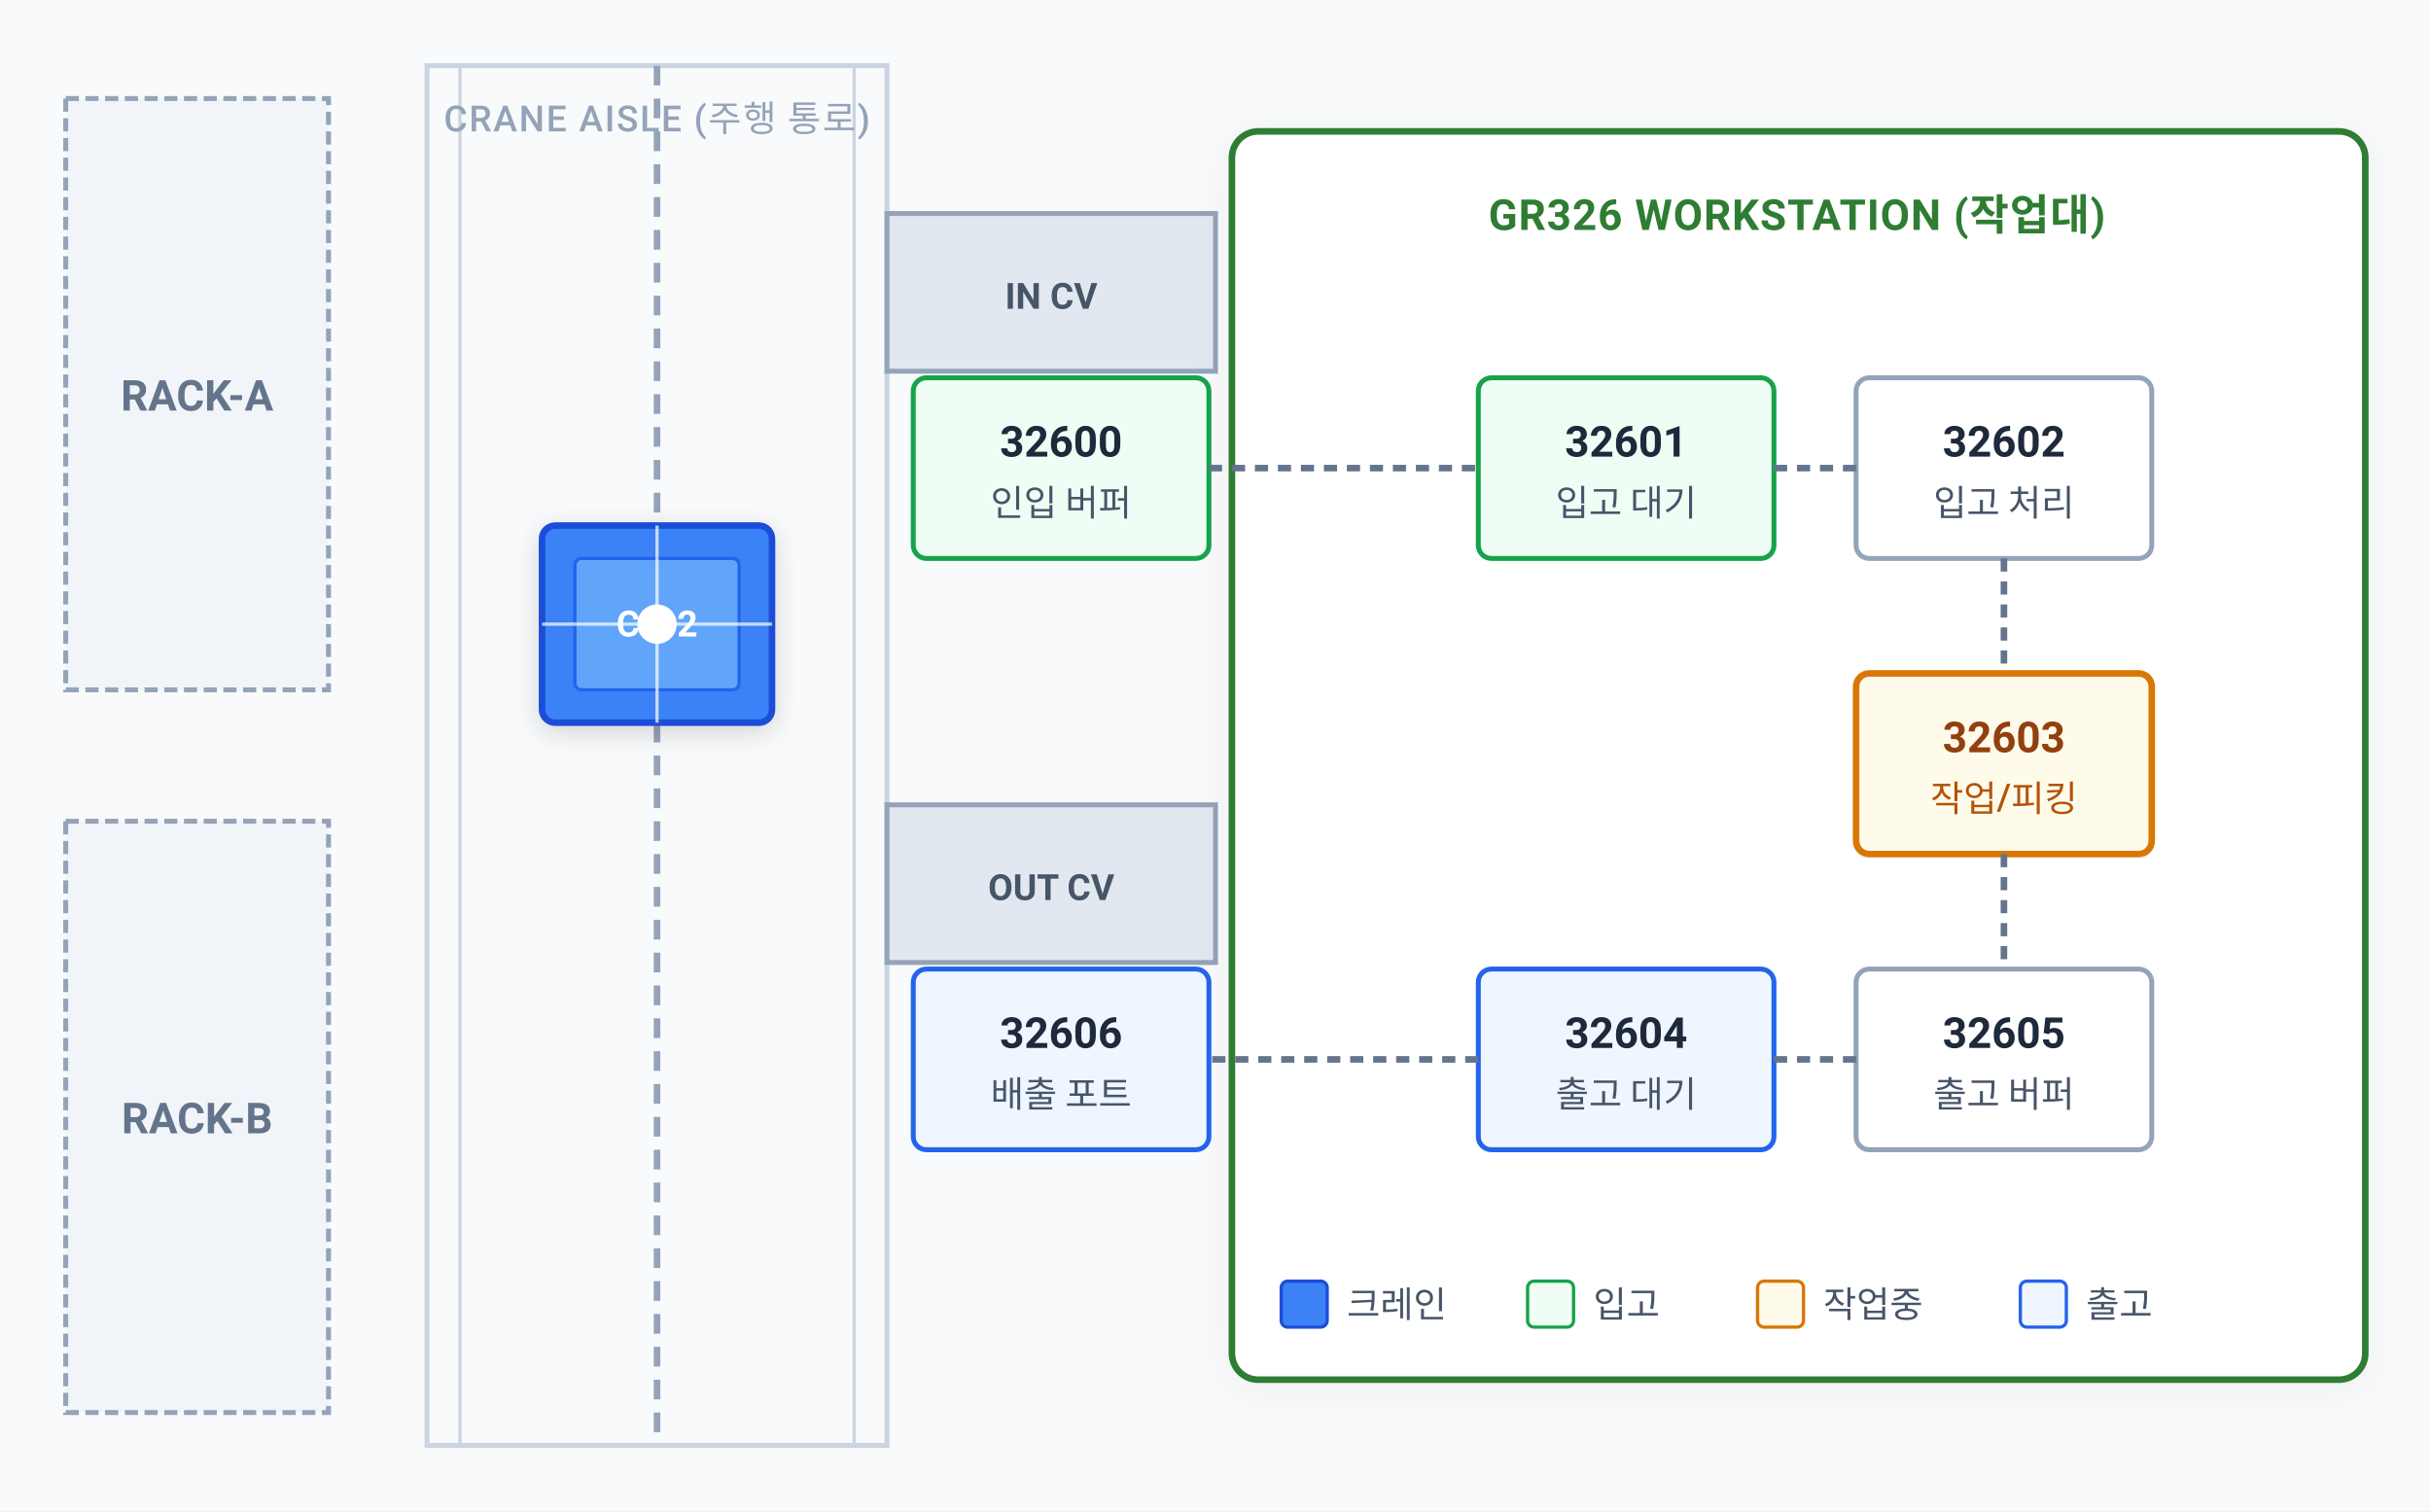
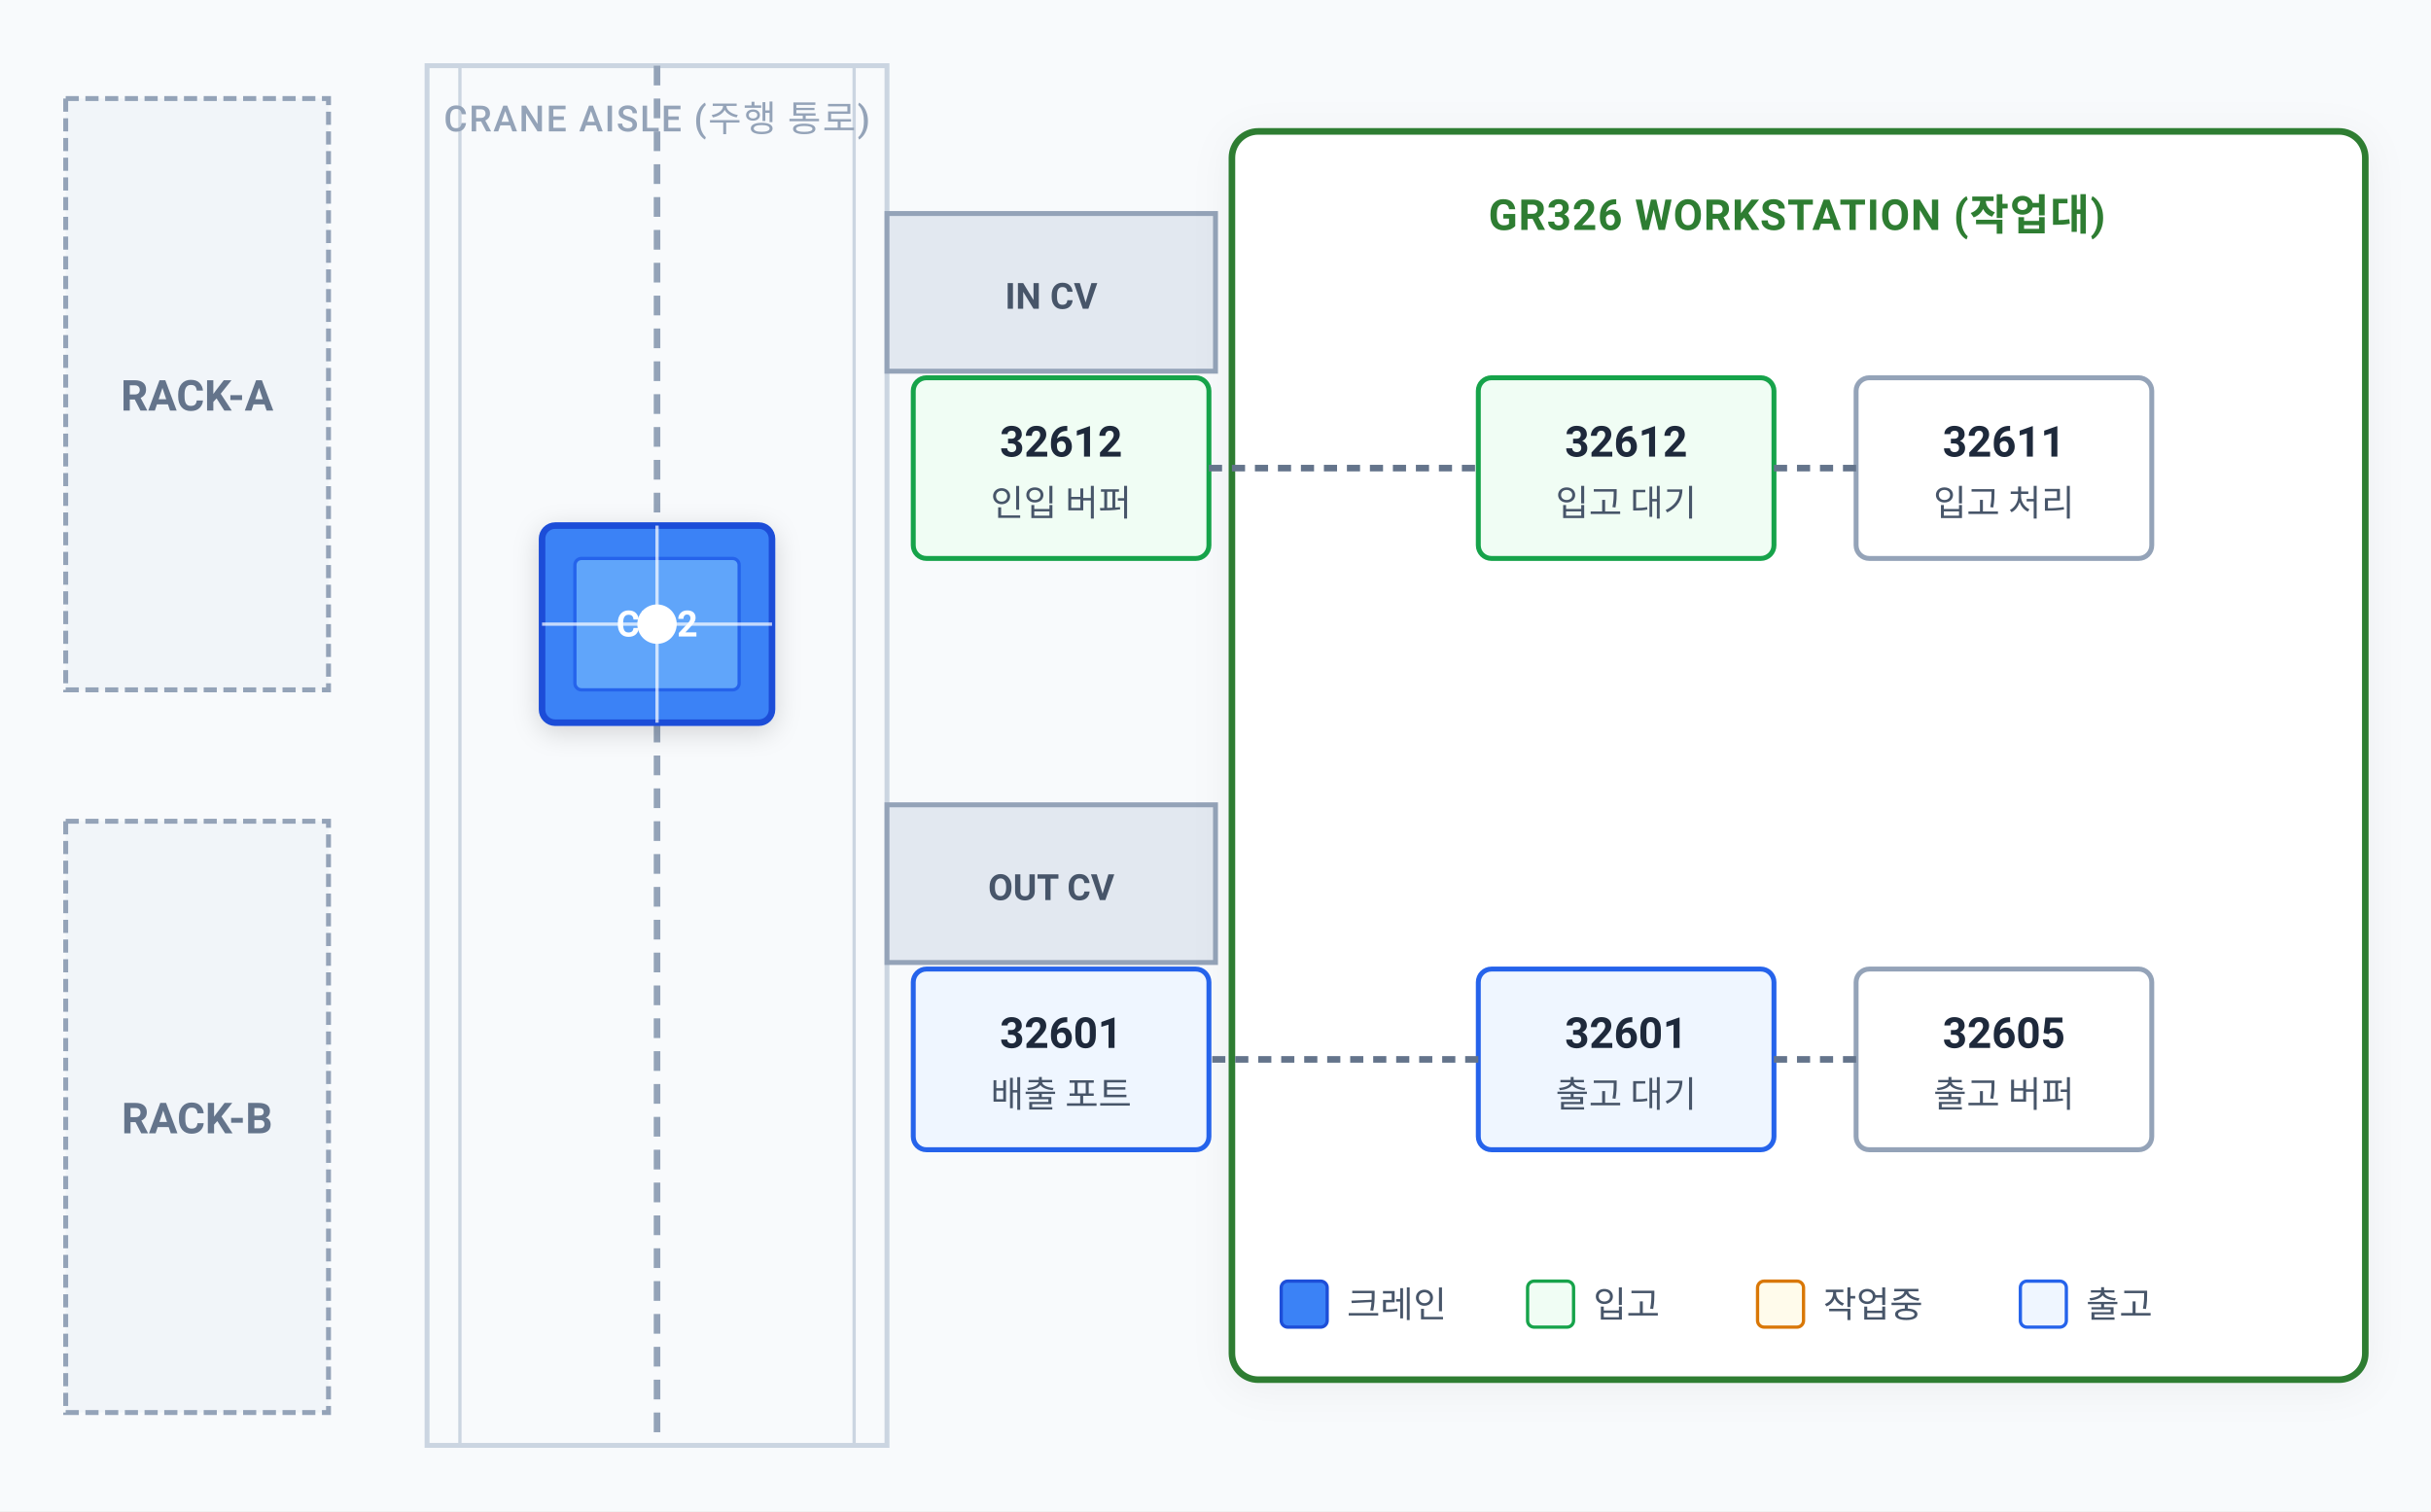
- <svg xmlns="http://www.w3.org/2000/svg" viewBox="0 0 740 460" width="100%" height="100%">
-   <defs>
-     <style>
+ <svg xmlns="http://www.w3.org/2000/svg" viewBox="0 0 740 460" width="100%" height="100%" version="1.1" id="svg31">
+   <defs id="defs1">
+     <style id="style1">
      .svg-bg { fill: #f8fafc; }
      .grid-line { stroke: #e2e8f0; stroke-width: 0.5; }
      .rack-boundary { fill: #f1f5f9; stroke: #94a3b8; stroke-width: 1.5; stroke-dasharray: 4, 2; }
      .rack-text { font-size: 13px; font-weight: 600; fill: #64748b; font-family: -apple-system, BlinkMacSystemFont, "Segoe UI", Roboto, sans-serif; }
      .aisle-boundary { fill: #f8fafc; stroke: #cbd5e1; stroke-width: 1.5; }
      .rail-center-line { stroke: #94a3b8; stroke-width: 2; stroke-dasharray: 6, 4; }
      .rail-side-line { stroke: #cbd5e1; stroke-width: 1; }
      .aisle-label { font-size: 11px; font-weight: 500; fill: #94a3b8; letter-spacing: 0.5px; font-family: -apple-system, BlinkMacSystemFont, "Segoe UI", Roboto, sans-serif; }
      
      /* 크레인 */
      .crane-unit {
        transition: transform 1.2s cubic-bezier(0.25, 0.1, 0.25, 1.0);
        will-change: transform;
      }
      .crane-body { fill: #3b82f6; stroke: #1d4ed8; stroke-width: 2; filter: drop-shadow(0 2px 4px rgba(0, 0, 0, 0.15)); }
      .crane-inner { fill: #60a5fa; stroke: #2563eb; stroke-width: 1; }
      .crane-cross { stroke: #ffffff; stroke-width: 1; opacity: 0.7; }
      .crane-center-dot { fill: #ffffff; }
      .crane-label { font-size: 11px; font-weight: 700; fill: #ffffff; font-family: -apple-system, BlinkMacSystemFont, "Segoe UI", Roboto, sans-serif; dominant-baseline: central; }
      
      /* 컨베이어 */
      .conveyor-lane { fill: #e2e8f0; stroke: #94a3b8; stroke-width: 1.5; }
      .conveyor-label { font-size: 11px; font-weight: 600; fill: #475569; font-family: -apple-system, BlinkMacSystemFont, "Segoe UI", Roboto, sans-serif; }
      .ws-boundary { fill: #ffffff; stroke: #2e7d32; stroke-width: 2; filter: drop-shadow(0 2px 6px rgba(0, 0, 0, 0.05)); }
      .ws-title { font-size: 13px; font-weight: 700; fill: #2e7d32; letter-spacing: 0.3px; font-family: -apple-system, BlinkMacSystemFont, "Segoe UI", Roboto, sans-serif; }
      
      /* 포지션 노드 */
      .tray-rect { fill: #ffffff; stroke: #94a3b8; stroke-width: 1.5; transition: all 0.2s ease; }
      .tray-inbound .tray-rect { fill: #f0fdf4; stroke: #16a34a; }
      .tray-outbound .tray-rect { fill: #eff6ff; stroke: #2563eb; }
      .tray-active .tray-rect { fill: #fffbeb; stroke: #d97706; stroke-width: 2; }
      
      /* 노드 라벨 텍스트 */
      .tray-title { font-size: 13px; font-weight: 700; fill: #1e293b; font-family: -apple-system, BlinkMacSystemFont, "Segoe UI", Roboto, sans-serif; pointer-events: none; }
      .tray-sub { font-size: 11px; font-weight: 500; fill: #475569; font-family: -apple-system, BlinkMacSystemFont, "Segoe UI", Roboto, sans-serif; pointer-events: none; }
      .active-title { fill: #92400e; }
      .active-sub { fill: #b45309; }
      
      .clickable { cursor: pointer; }
      .clickable:hover .tray-rect { stroke-width: 2; stroke: #1e40af; }
      
      /* 흐름 연결 패스 (상단 레이어로 돋보이게 보정) */
      .flow-arrow { stroke: #64748b; stroke-width: 2; stroke-dasharray: 4, 3; fill: none; }
      
      /* 범례 */
      .legend-crane { fill: #3b82f6; stroke: #1d4ed8; }
      .legend-inbound { fill: #f0fdf4; stroke: #16a34a; }
      .legend-active { fill: #fffbeb; stroke: #d97706; }
      .legend-outbound { fill: #eff6ff; stroke: #2563eb; }
      .legend-text { font-size: 11px; font-weight: 500; fill: #475569; font-family: -apple-system, BlinkMacSystemFont, "Segoe UI", Roboto, sans-serif; }
      
      /* 실시간 트레이 */
      .tray-unit {
        transition: transform 0.8s cubic-bezier(0.25, 0.1, 0.25, 1.0);
        will-change: transform;
        cursor: pointer;
      }
      .tray-base {
        fill: #1976D2;
        stroke: #0D47A1;
        stroke-width: 1.5;
        rx: 6; ry: 6;
        filter: drop-shadow(0 2px 5px rgba(0,0,0,0.25));
      }
      .tray-inner { fill: #2196F3; rx: 3; ry: 3; }
      .tray-label {
        font-family: -apple-system, BlinkMacSystemFont, "Segoe UI", Roboto, sans-serif;
        font-size: 11px;
        font-weight: 700;
        fill: #FFFFFF;
        text-anchor: middle;
        dominant-baseline: central;
        pointer-events: none;
      }
    </style>
    <pattern id="gridPattern" width="20" height="20" patternUnits="userSpaceOnUse">
-       <path d="M 20 0 L 0 0 0 20" fill="none" class="grid-line" />
+       <path d="M 20 0 L 0 0 0 20" fill="none" class="grid-line" id="path1" />
    </pattern>
  </defs>
-   <rect width="100%" height="100%" fill="url(#gridPattern)" class="svg-bg" />
-   <g class="rack-group">
-     <rect x="20" y="30" width="80" height="180" class="rack-boundary" />
-     <text x="60" y="125" class="rack-text" text-anchor="middle">RACK-A</text>
-     <rect x="20" y="250" width="80" height="180" class="rack-boundary" />
-     <text x="60" y="345" class="rack-text" text-anchor="middle">RACK-B</text>
+   <rect width="100%" height="100%" fill="url(#gridPattern)" class="svg-bg" id="rect1" />
+   <g class="rack-group" id="g3">
+     <rect x="20" y="30" width="80" height="180" class="rack-boundary" id="rect2" />
+     <text x="60" y="125" class="rack-text" text-anchor="middle" id="text2">RACK-A</text>
+     <rect x="20" y="250" width="80" height="180" class="rack-boundary" id="rect3" />
+     <text x="60" y="345" class="rack-text" text-anchor="middle" id="text3">RACK-B</text>
  </g>
-   <g class="crane-aisle-group">
-     <rect x="130" y="20" width="140" height="420" class="aisle-boundary" />
-     <line x1="200" y1="20" x2="200" y2="440" class="rail-center-line" />
-     <line x1="140" y1="20" x2="140" y2="440" class="rail-side-line" />
-     <line x1="260" y1="20" x2="260" y2="440" class="rail-side-line" />
-     <text x="200" y="40" class="aisle-label" text-anchor="middle">CRANE AISLE (주행 통로)</text>
+   <g class="crane-aisle-group" id="g8">
+     <rect x="130" y="20" width="140" height="420" class="aisle-boundary" id="rect4" />
+     <line x1="200" y1="20" x2="200" y2="440" class="rail-center-line" id="line4" />
+     <line x1="140" y1="20" x2="140" y2="440" class="rail-side-line" id="line5" />
+     <line x1="260" y1="20" x2="260" y2="440" class="rail-side-line" id="line6" />
+     <text x="200" y="40" class="aisle-label" text-anchor="middle" id="text6">CRANE AISLE (주행 통로)</text>
    <g id="crane-unit" class="crane-unit" transform="translate(200, 190)">
-       <rect x="-35" y="-30" width="70" height="60" rx="4" class="crane-body" />
-       <rect x="-25" y="-20" width="50" height="40" rx="2" class="crane-inner" />
-       <line x1="0" y1="-30" x2="0" y2="30" class="crane-cross" />
-       <line x1="-35" y1="0" x2="35" y2="0" class="crane-cross" />
-       <circle cx="0" cy="0" r="6" class="crane-center-dot" />
-       <text x="0" y="0" class="crane-label" text-anchor="middle">CR-2</text>
+       <rect x="-35" y="-30" width="70" height="60" rx="4" class="crane-body" id="rect6" />
+       <rect x="-25" y="-20" width="50" height="40" rx="2" class="crane-inner" id="rect7" />
+       <line x1="0" y1="-30" x2="0" y2="30" class="crane-cross" id="line7" />
+       <line x1="-35" y1="0" x2="35" y2="0" class="crane-cross" id="line8" />
+       <circle cx="0" cy="0" r="6" class="crane-center-dot" id="circle8" />
+       <text x="0" y="0" class="crane-label" text-anchor="middle" id="text8">CR-2</text>
    </g>
  </g>
-   <g class="conveyor-connection-in">
-     <rect x="270" y="65" width="100" height="48" class="conveyor-lane" />
-     <text x="320" y="94" class="conveyor-label" text-anchor="middle">IN CV</text>
+   <g class="conveyor-connection-in" id="g9">
+     <rect x="270" y="65" width="100" height="48" class="conveyor-lane" id="rect8" />
+     <text x="320" y="94" class="conveyor-label" text-anchor="middle" id="text9">IN CV</text>
  </g>
-   <g class="conveyor-connection-out">
-     <rect x="270" y="245" width="100" height="48" class="conveyor-lane" />
-     <text x="320" y="274" class="conveyor-label" text-anchor="middle">OUT CV</text>
+   <g class="conveyor-connection-out" id="g10">
+     <rect x="270" y="245" width="100" height="48" class="conveyor-lane" id="rect9" />
+     <text x="320" y="274" class="conveyor-label" text-anchor="middle" id="text10">OUT CV</text>
  </g>
-   <g class="workstation-group">
-     <rect x="375" y="40" width="345" height="380" rx="8" class="ws-boundary" />
-     <text x="547" y="70" class="ws-title" text-anchor="middle">GR326 WORKSTATION (작업대)</text>
+   <g class="workstation-group" id="g11">
+     <rect x="375" y="40" width="345" height="380" rx="8" class="ws-boundary" id="rect10" />
+     <text x="547" y="70" class="ws-title" text-anchor="middle" id="text11">GR326 WORKSTATION (작업대)</text>
  </g>
-   <g class="position-nodes">
-     <g id="WH2-32600" class="tray-position tray-inbound clickable" transform="translate(278, 115)">
-       <rect width="90" height="55" rx="4" class="tray-rect" />
-       <text x="45" y="24" class="tray-title" text-anchor="middle">32600</text>
-       <text x="45" y="42" class="tray-sub" text-anchor="middle">인입 버퍼</text>
+   <g class="position-nodes" id="g25">
+     <g id="WH2-32612" class="tray-position tray-inbound clickable" transform="translate(278, 115)">
+       <rect width="90" height="55" rx="4" class="tray-rect" id="rect11" />
+       <text x="45" y="24" class="tray-title" text-anchor="middle" id="text12">32612</text>
+       <text x="45" y="42" class="tray-sub" text-anchor="middle" id="text13">인입 버퍼</text>
    </g>
-     <g id="326-32601" class="tray-position tray-inbound clickable" transform="translate(450, 115)">
-       <rect width="90" height="55" rx="4" class="tray-rect" />
-       <text x="45" y="24" class="tray-title" text-anchor="middle">32601</text>
-       <text x="45" y="42" class="tray-sub" text-anchor="middle">입고 대기</text>
+     <g id="326-32612" class="tray-position tray-inbound clickable" transform="translate(450, 115)">
+       <rect width="90" height="55" rx="4" class="tray-rect" id="rect13" />
+       <text x="45" y="24" class="tray-title" text-anchor="middle" id="text14">32612</text>
+       <text x="45" y="42" class="tray-sub" text-anchor="middle" id="text15">입고 대기</text>
    </g>
-     <g id="326-32602" class="tray-position clickable" transform="translate(565, 115)">
-       <rect width="90" height="55" rx="4" class="tray-rect" />
-       <text x="45" y="24" class="tray-title" text-anchor="middle">32602</text>
-       <text x="45" y="42" class="tray-sub" text-anchor="middle">입고 처리</text>
+     <g id="326-32611" class="tray-position clickable" transform="translate(565, 115)">
+       <rect width="90" height="55" rx="4" class="tray-rect" id="rect15" />
+       <text x="45" y="24" class="tray-title" text-anchor="middle" id="text16">32611</text>
+       <text x="45" y="42" class="tray-sub" text-anchor="middle" id="text17">입고 처리</text>
    </g>
-     <g id="326-32603" class="tray-position tray-active clickable" transform="translate(565, 205)">
-       <rect width="90" height="55" rx="4" class="tray-rect" />
-       <text x="45" y="24" class="tray-title active-title" text-anchor="middle">32603</text>
-       <text x="45" y="42" class="tray-sub active-sub" text-anchor="middle">작업/피킹</text>
-     </g>
-     <g id="326-32604" class="tray-position tray-outbound clickable" transform="translate(450, 295)">
-       <rect width="90" height="55" rx="4" class="tray-rect" />
-       <text x="45" y="24" class="tray-title" text-anchor="middle">32604</text>
-       <text x="45" y="42" class="tray-sub" text-anchor="middle">출고 대기</text>
+     <g id="326-32601" class="tray-position tray-outbound clickable" transform="translate(450, 295)">
+       <rect width="90" height="55" rx="4" class="tray-rect" id="rect19" />
+       <text x="45" y="24" class="tray-title" text-anchor="middle" id="text20">32601</text>
+       <text x="45" y="42" class="tray-sub" text-anchor="middle" id="text21">출고 대기</text>
    </g>
    <g id="326-32605" class="tray-position clickable" transform="translate(565, 295)">
-       <rect width="90" height="55" rx="4" class="tray-rect" />
-       <text x="45" y="24" class="tray-title" text-anchor="middle">32605</text>
-       <text x="45" y="42" class="tray-sub" text-anchor="middle">출고 버퍼</text>
+       <rect width="90" height="55" rx="4" class="tray-rect" id="rect21" />
+       <text x="45" y="24" class="tray-title" text-anchor="middle" id="text22">32605</text>
+       <text x="45" y="42" class="tray-sub" text-anchor="middle" id="text23">출고 버퍼</text>
    </g>
-     <g id="WH2-32606" class="tray-position tray-outbound clickable" transform="translate(278, 295)">
-       <rect width="90" height="55" rx="4" class="tray-rect" />
-       <text x="45" y="24" class="tray-title" text-anchor="middle">32606</text>
-       <text x="45" y="42" class="tray-sub" text-anchor="middle">배출 포트</text>
+     <g id="WH2-32601" class="tray-position tray-outbound clickable" transform="translate(278, 295)">
+       <rect width="90" height="55" rx="4" class="tray-rect" id="rect23" />
+       <text x="45" y="24" class="tray-title" text-anchor="middle" id="text24">32601</text>
+       <text x="45" y="42" class="tray-sub" text-anchor="middle" id="text25">배출 포트</text>
    </g>
  </g>
-   <g class="flow-path-layer">
+   <g class="flow-path-layer" id="g28">
    <path id="path-14" d="M 368 142.5 L 450 142.5" class="flow-arrow" />
-     <path d="M 540 142.5 L 565 142.5" class="flow-arrow" />
-     <path d="M 610 170 L 610 205" class="flow-arrow" />
-     <path d="M 610 260 L 610 295" class="flow-arrow" />
-     <path d="M 565 322.5 L 540 322.5" class="flow-arrow" />
+     <path d="M 540 142.5 L 565 142.5" class="flow-arrow" id="path25" />
+     <path d="M 565 322.5 L 540 322.5" class="flow-arrow" id="path28" />
    <path id="path-15" d="M 450 322.5 L 368 322.5" class="flow-arrow" />
  </g>
-   <g class="legend-group" transform="translate(390, 390)">
-     <rect x="0" y="0" width="14" height="14" rx="2" class="legend-crane" />
-     <text x="20" y="11" class="legend-text">크레인</text>
-     <rect x="75" y="0" width="14" height="14" rx="2" class="legend-inbound" />
-     <text x="95" y="11" class="legend-text">입고</text>
-     <rect x="145" y="0" width="14" height="14" rx="2" class="legend-active" />
-     <text x="165" y="11" class="legend-text">작업중</text>
-     <rect x="225" y="0" width="14" height="14" rx="2" class="legend-outbound" />
-     <text x="245" y="11" class="legend-text">출고</text>
+   <g class="legend-group" transform="translate(390, 390)" id="g31">
+     <rect x="0" y="0" width="14" height="14" rx="2" class="legend-crane" id="rect28" />
+     <text x="20" y="11" class="legend-text" id="text28">크레인</text>
+     <rect x="75" y="0" width="14" height="14" rx="2" class="legend-inbound" id="rect29" />
+     <text x="95" y="11" class="legend-text" id="text29">입고</text>
+     <rect x="145" y="0" width="14" height="14" rx="2" class="legend-active" id="rect30" />
+     <text x="165" y="11" class="legend-text" id="text30">작업중</text>
+     <rect x="225" y="0" width="14" height="14" rx="2" class="legend-outbound" id="rect31" />
+     <text x="245" y="11" class="legend-text" id="text31">출고</text>
  </g>
  <g id="tray-layer" />
</svg>
